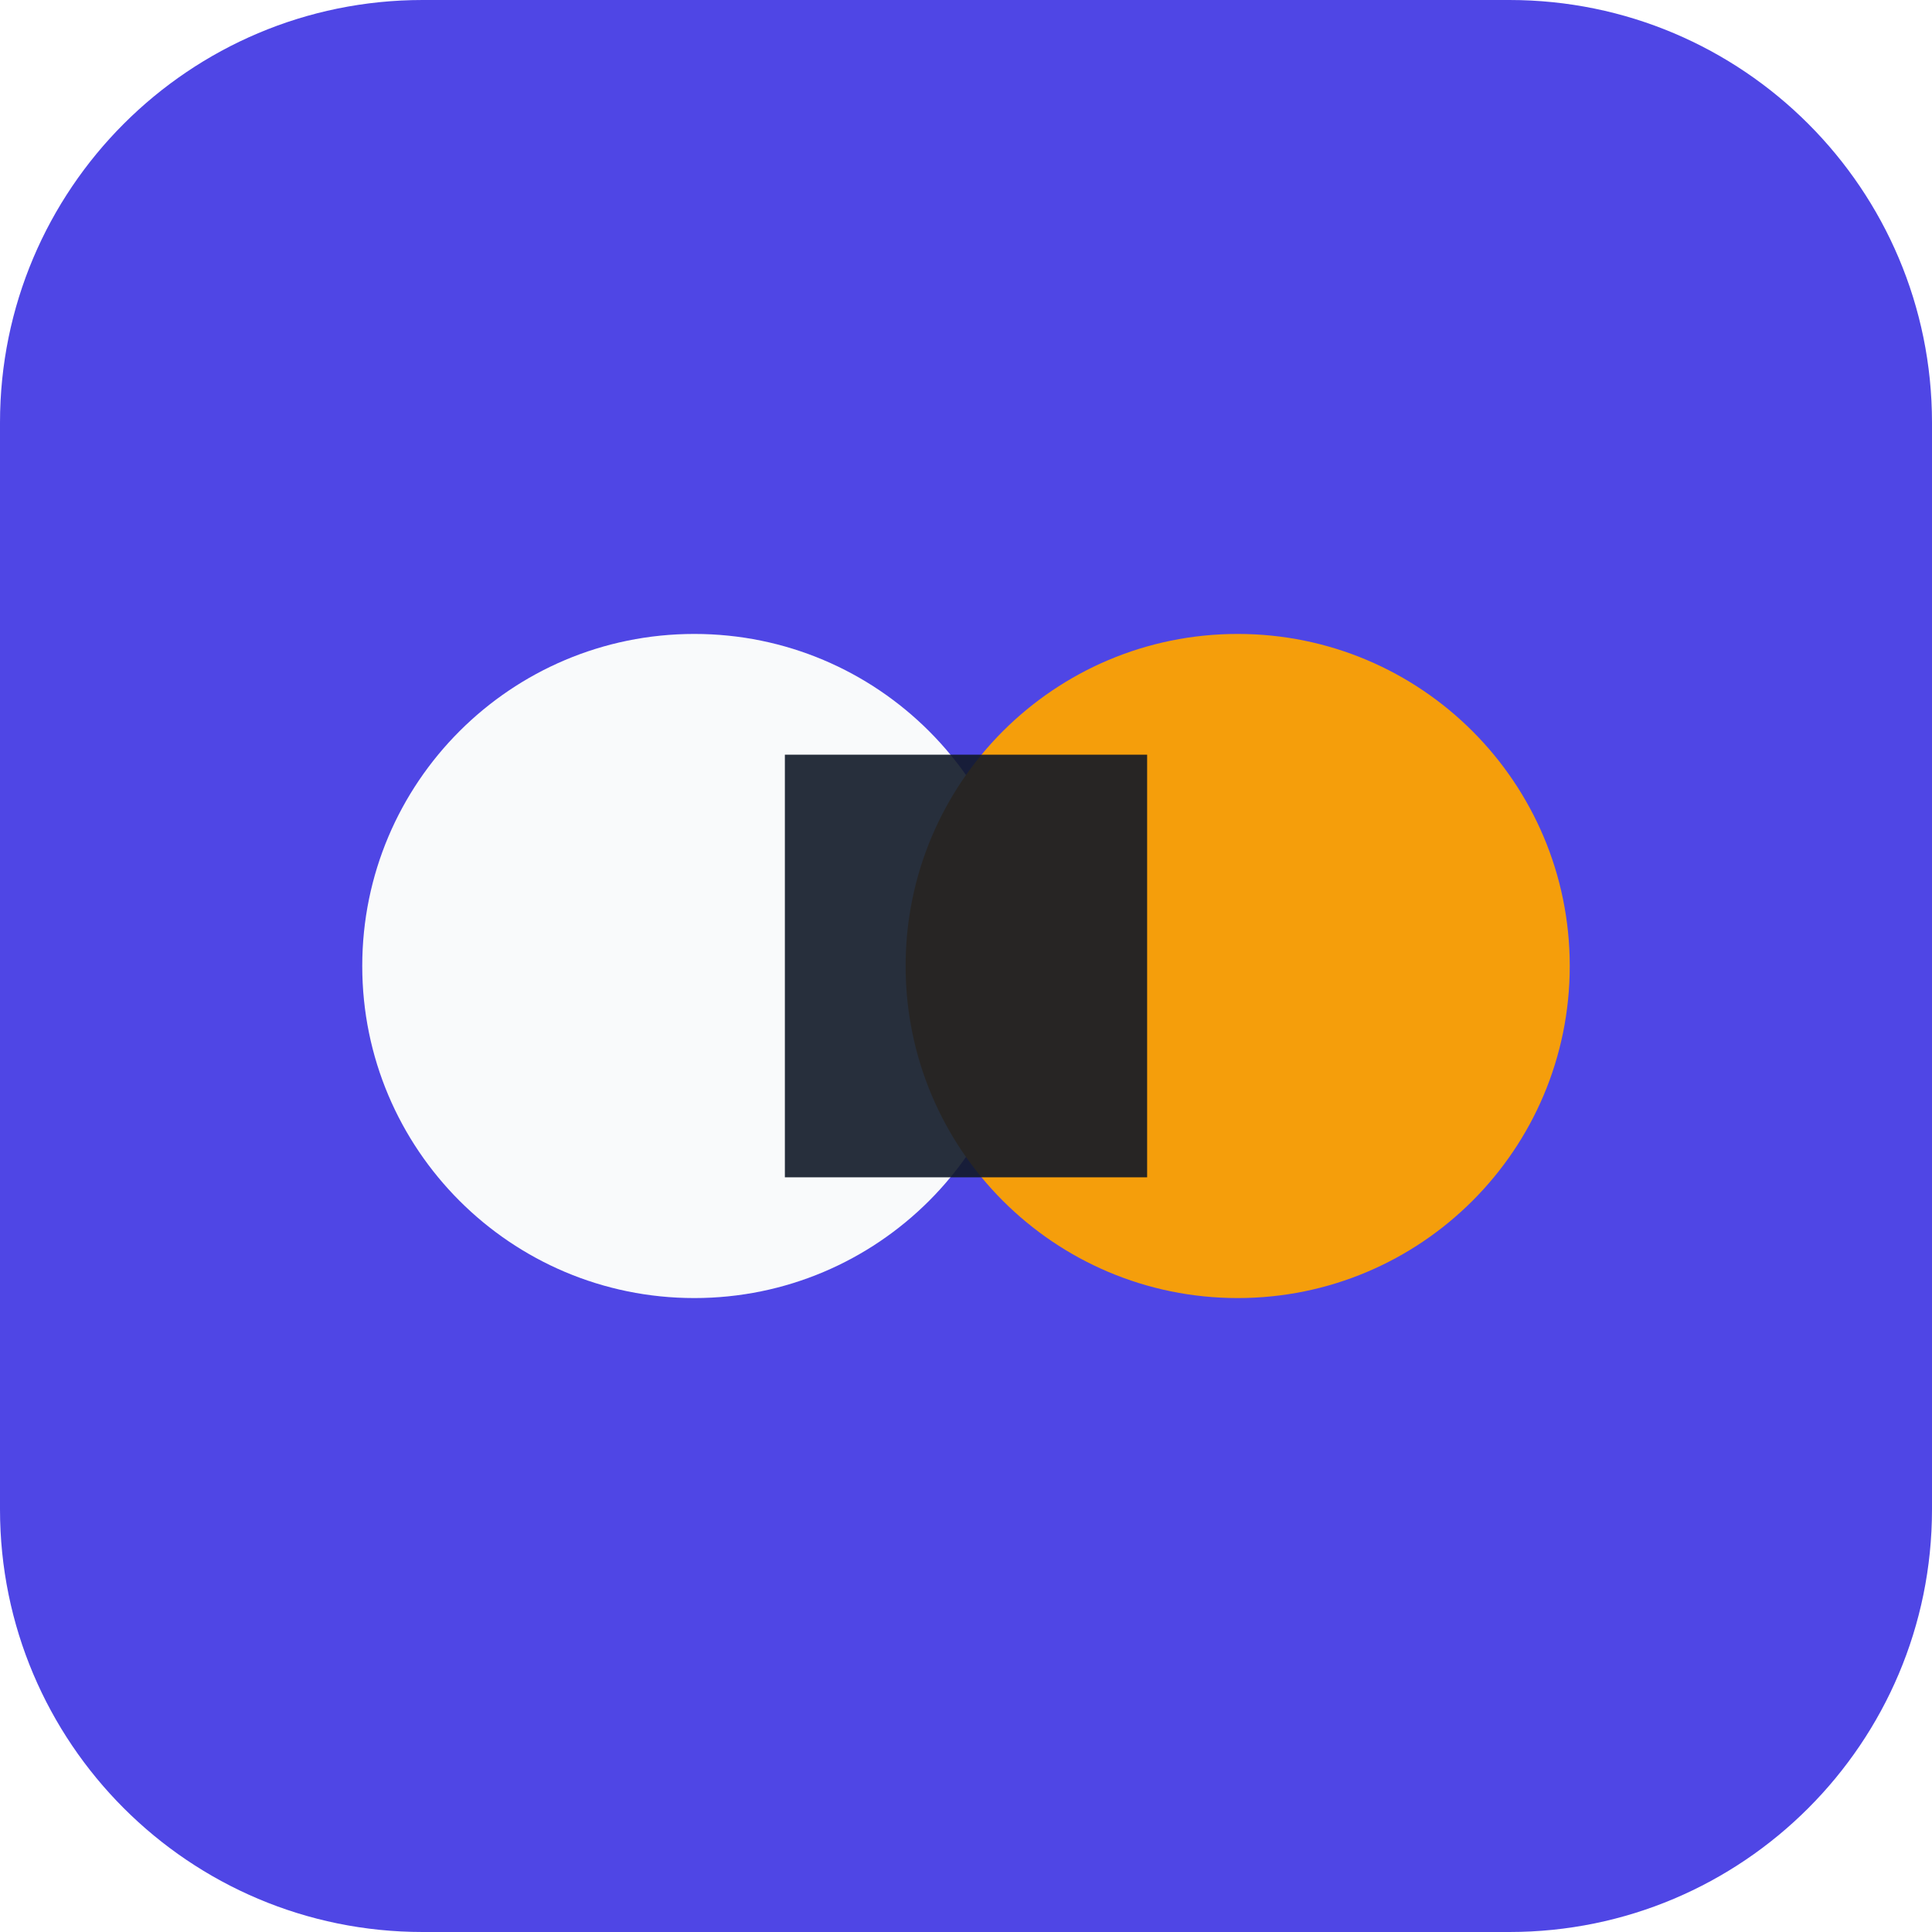
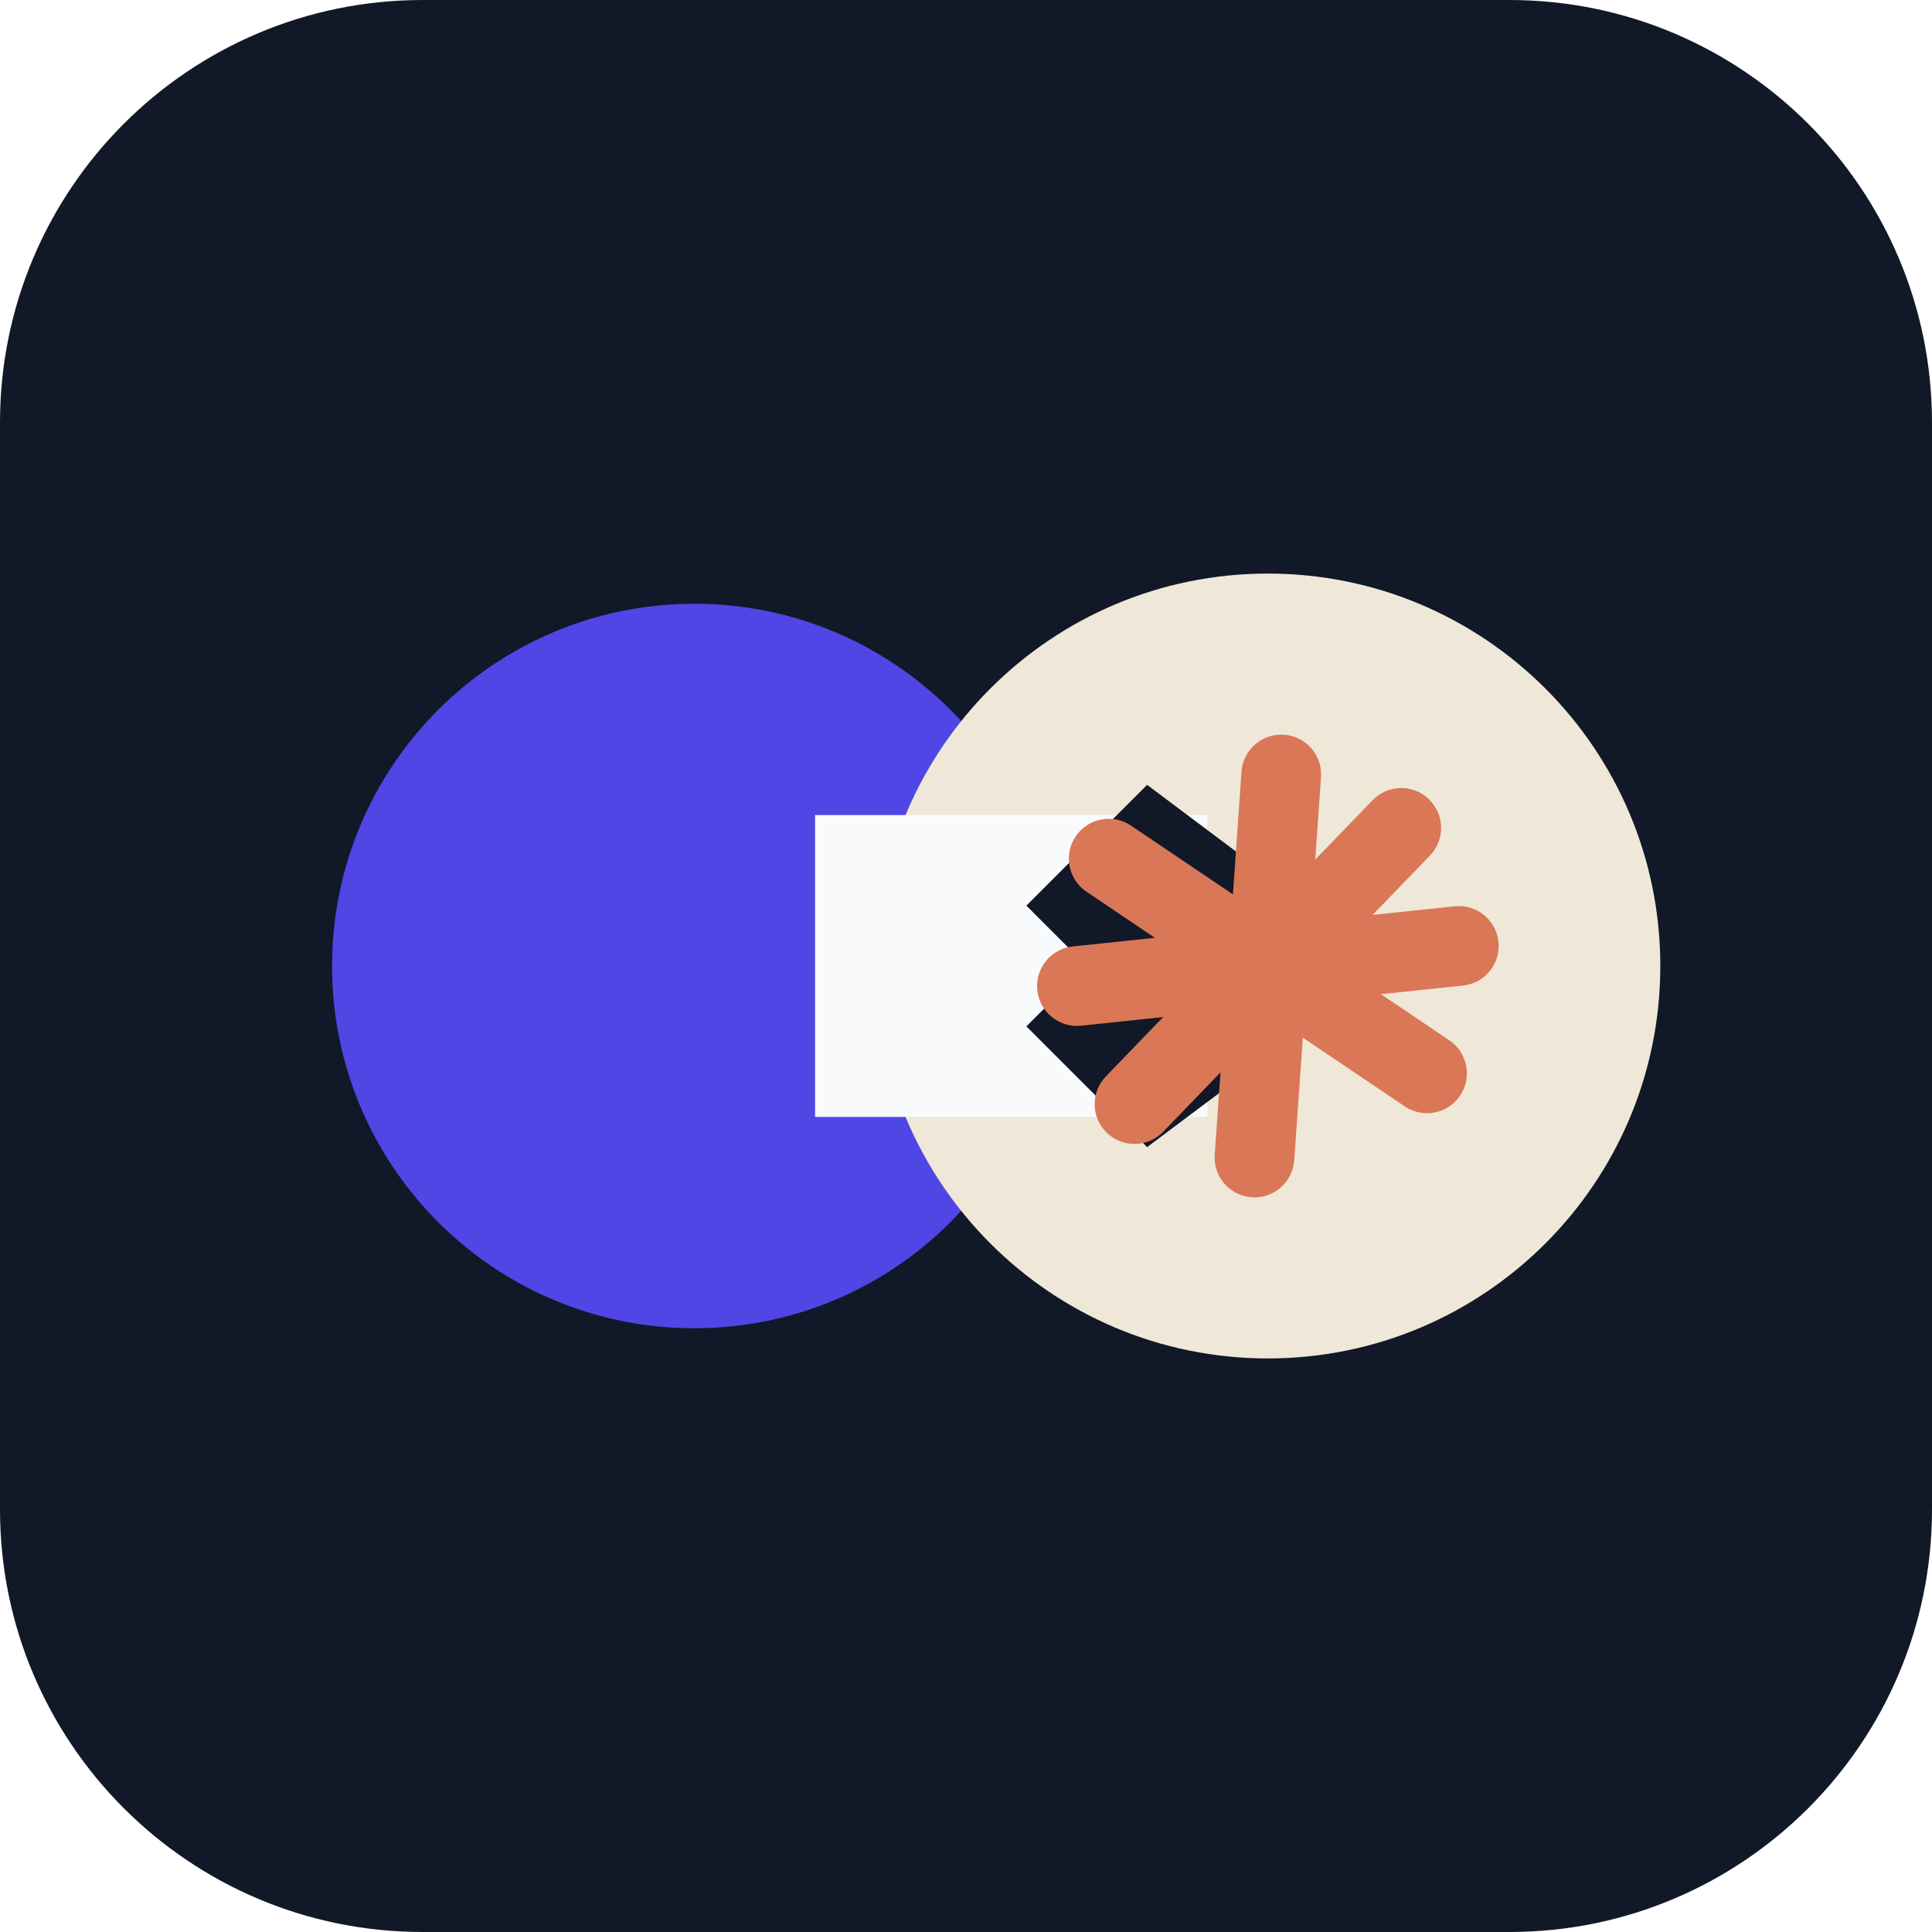
<svg xmlns="http://www.w3.org/2000/svg" width="64" height="64" viewBox="0 0 64 64" role="img" aria-labelledby="title desc">
-   <rect width="64" height="64" rx="14" fill="#4F46E5" />
-   <circle cx="23" cy="32" r="11" fill="#F9FAFB" />
-   <circle cx="41" cy="32" r="11" fill="#F59E0B" />
-   <path d="M26 25h12v14H26z" fill="#111827" opacity=".9" />
+   <rect width="64" height="64" rx="14" fill="#111827" />
+   <circle cx="23" cy="32" r="12" fill="#4F46E5" />
+   <circle cx="42" cy="32" r="13" fill="#EFE7D8" />
+   <path d="M27 27h13v10H27z" fill="#F9FAFB" />
+   <path d="M38 26l8 6-8 6-4-4 2-2-2-2 4-4Z" fill="#111827" />
+   <g fill="#D97757" transform="translate(42 32) scale(.12)">
+     <rect x="-11" y="-64" width="22" height="128" rx="11" transform="rotate(4)" />
+     <rect x="-11" y="-64" width="22" height="128" rx="11" transform="rotate(44)" />
+     <rect x="-11" y="-64" width="22" height="128" rx="11" transform="rotate(84)" />
+     <rect x="-11" y="-64" width="22" height="128" rx="11" transform="rotate(124)" />
+   </g>
</svg>
